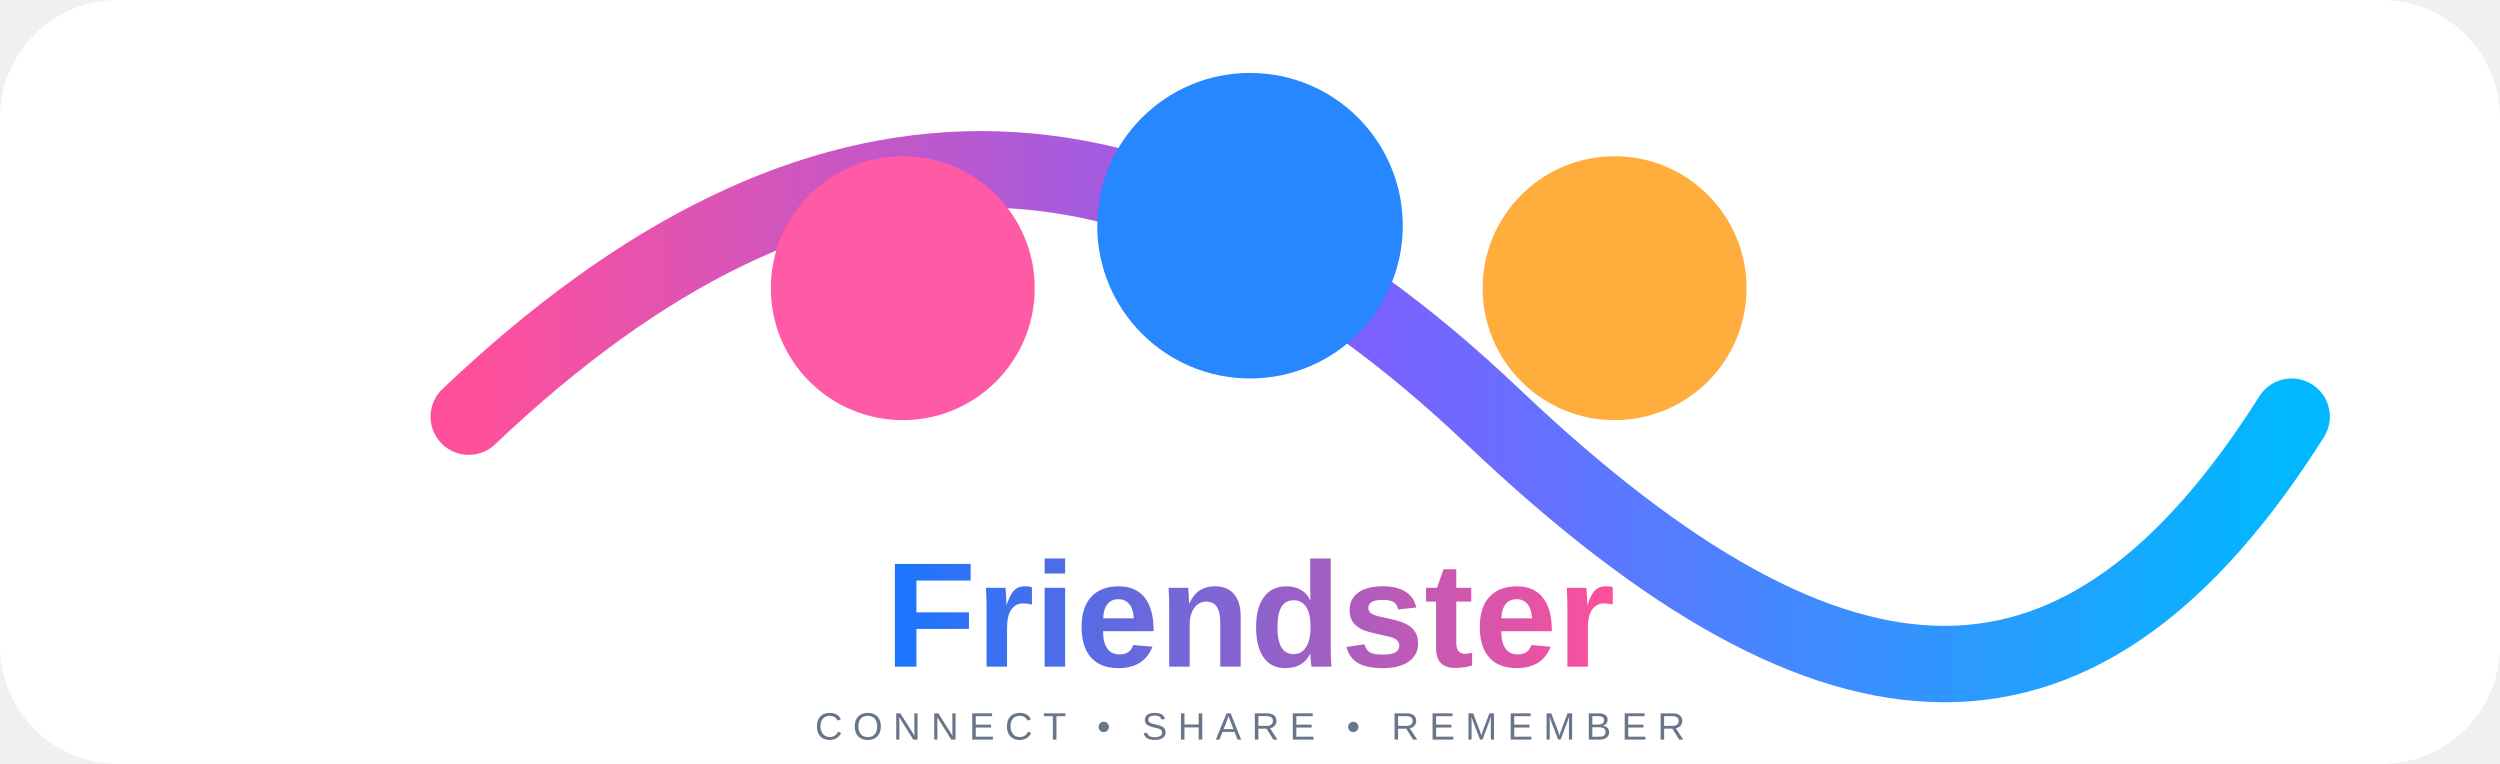
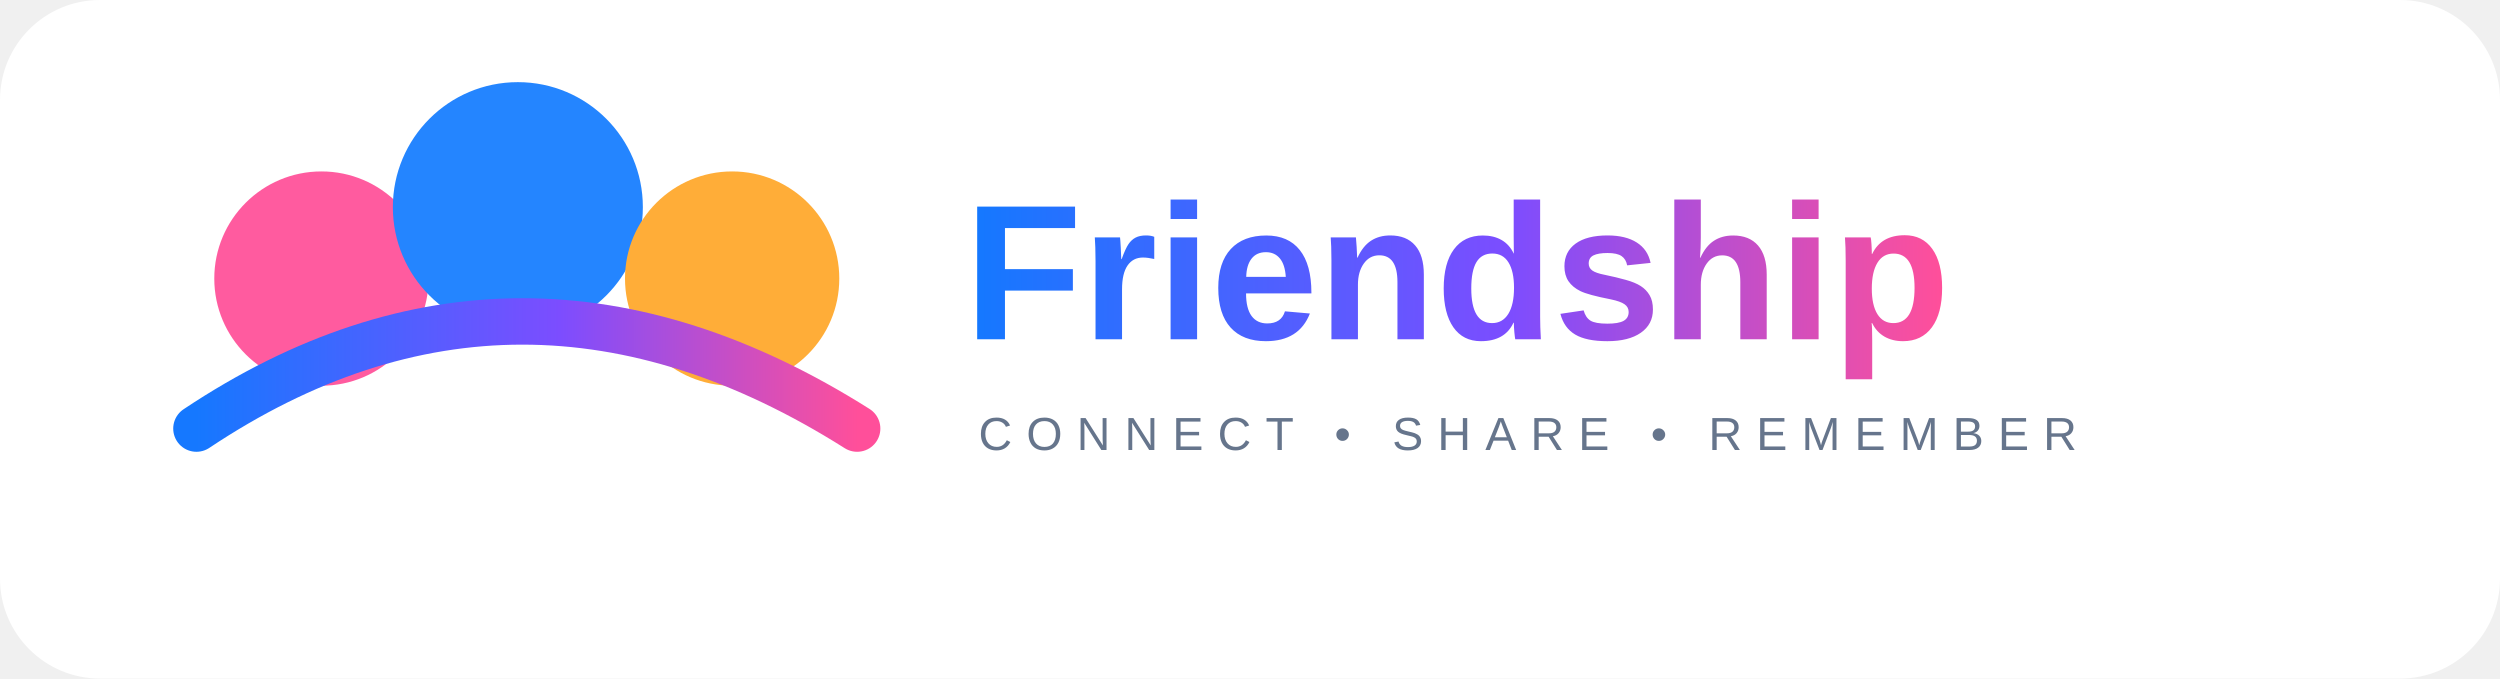
- <svg xmlns="http://www.w3.org/2000/svg" viewBox="0 0 720 220">
+ <svg xmlns="http://www.w3.org/2000/svg" viewBox="0 0 700 190">
  <defs>
-     <linearGradient id="r">
-       <stop stop-color="#ff4f9a" />
-       <stop offset=".5" stop-color="#7b61ff" />
-       <stop offset="1" stop-color="#00b8ff" />
-     </linearGradient>
-     <linearGradient id="t">
-       <stop stop-color="#1976ff" />
+     <linearGradient id="g">
+       <stop stop-color="#1578ff" />
+       <stop offset=".55" stop-color="#7c4dff" />
      <stop offset="1" stop-color="#ff4f9a" />
    </linearGradient>
  </defs>
-   <rect width="720" height="220" rx="34" fill="white" />
-   <path d="M135 120C235 25 330 25 430 120S600 215 660 120" fill="none" stroke="url(#r)" stroke-width="22" stroke-linecap="round" />
-   <circle cx="260" cy="83" r="38" fill="#ff5aa5" />
-   <circle cx="360" cy="65" r="44" fill="#2787ff" />
-   <circle cx="465" cy="83" r="38" fill="#ffad3d" />
-   <text x="360" y="192" text-anchor="middle" font-family="Arial" font-size="43" font-weight="800" fill="url(#t)">Friendster</text>
-   <text x="360" y="213" text-anchor="middle" font-family="Arial" font-size="11" letter-spacing="3" fill="#68758a">CONNECT • SHARE • REMEMBER</text>
+   <rect width="700" height="190" rx="28" fill="#fff" />
+   <circle cx="90" cy="78" r="30" fill="#ff5b9f" />
+   <circle cx="145" cy="58" r="35" fill="#2485ff" />
+   <circle cx="205" cy="78" r="30" fill="#ffad38" />
+   <path d="M55 120 Q145 60 240 120" fill="none" stroke="url(#g)" stroke-width="13" stroke-linecap="round" />
+   <text x="270" y="95" font-family="Arial" font-size="54" font-weight="800" fill="url(#g)">Friendship</text>
+   <text x="274" y="126" font-family="Arial" font-size="13" letter-spacing="4" fill="#66758c">CONNECT • SHARE • REMEMBER</text>
</svg>
